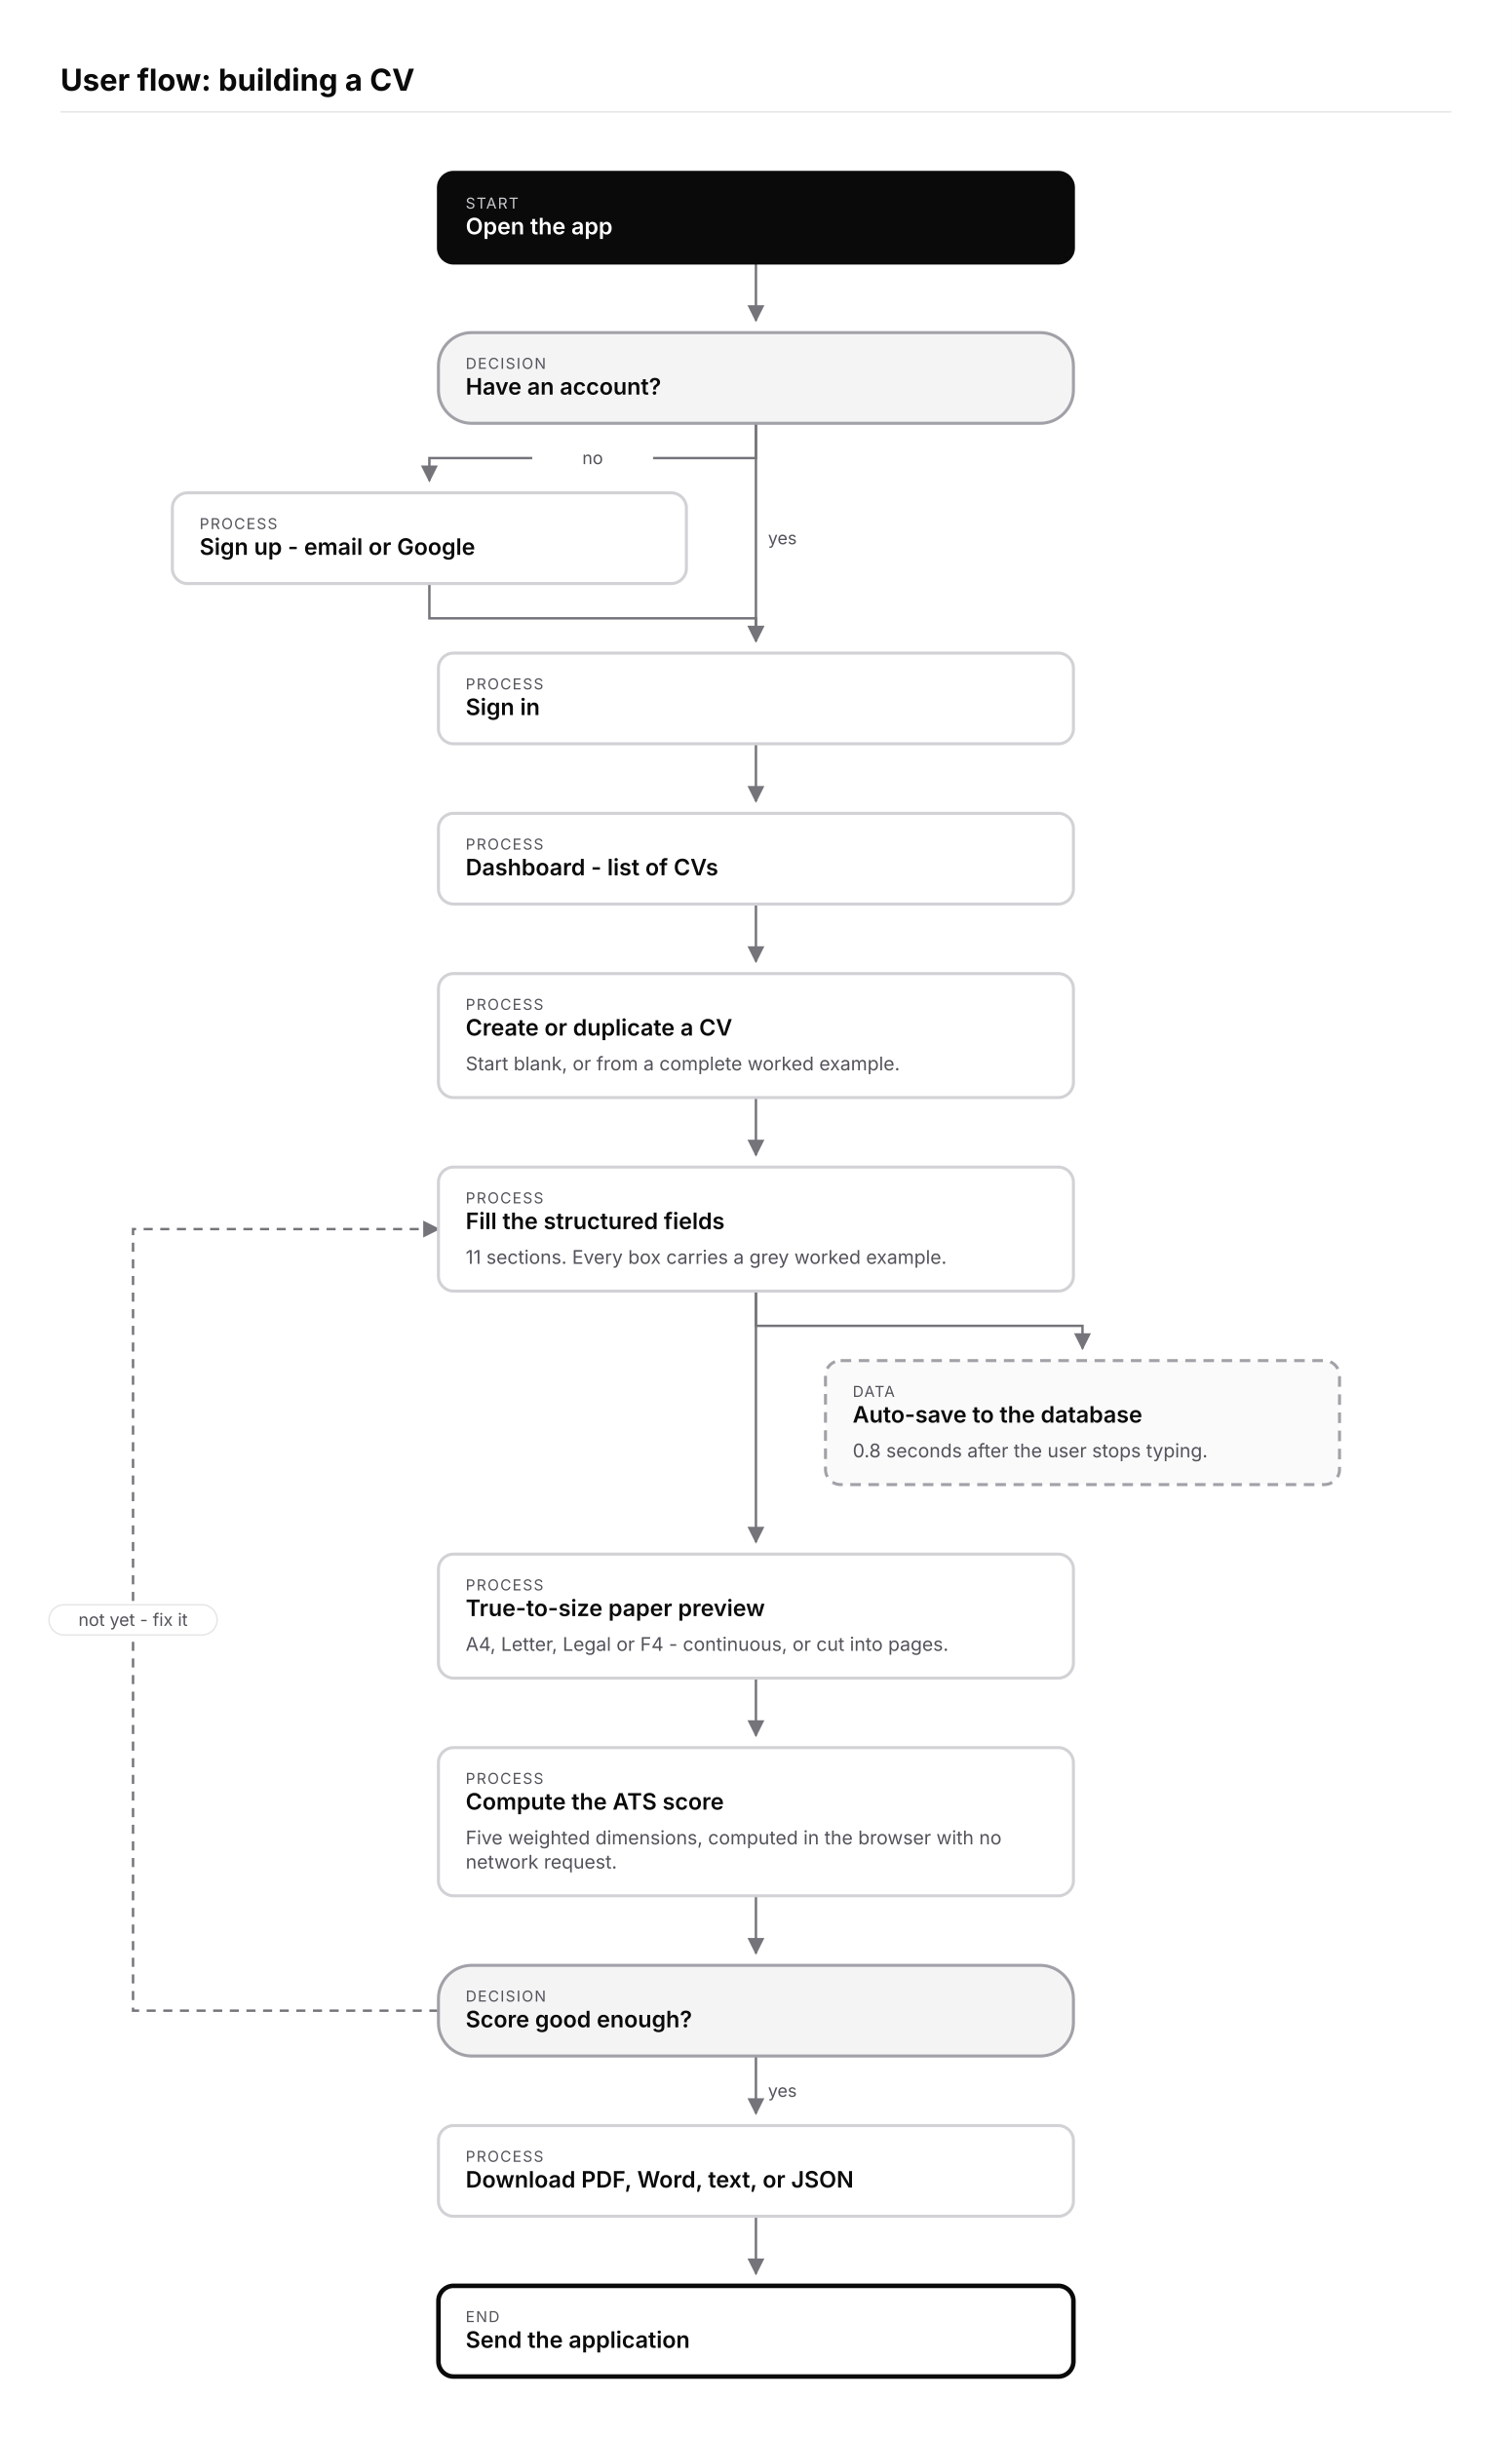
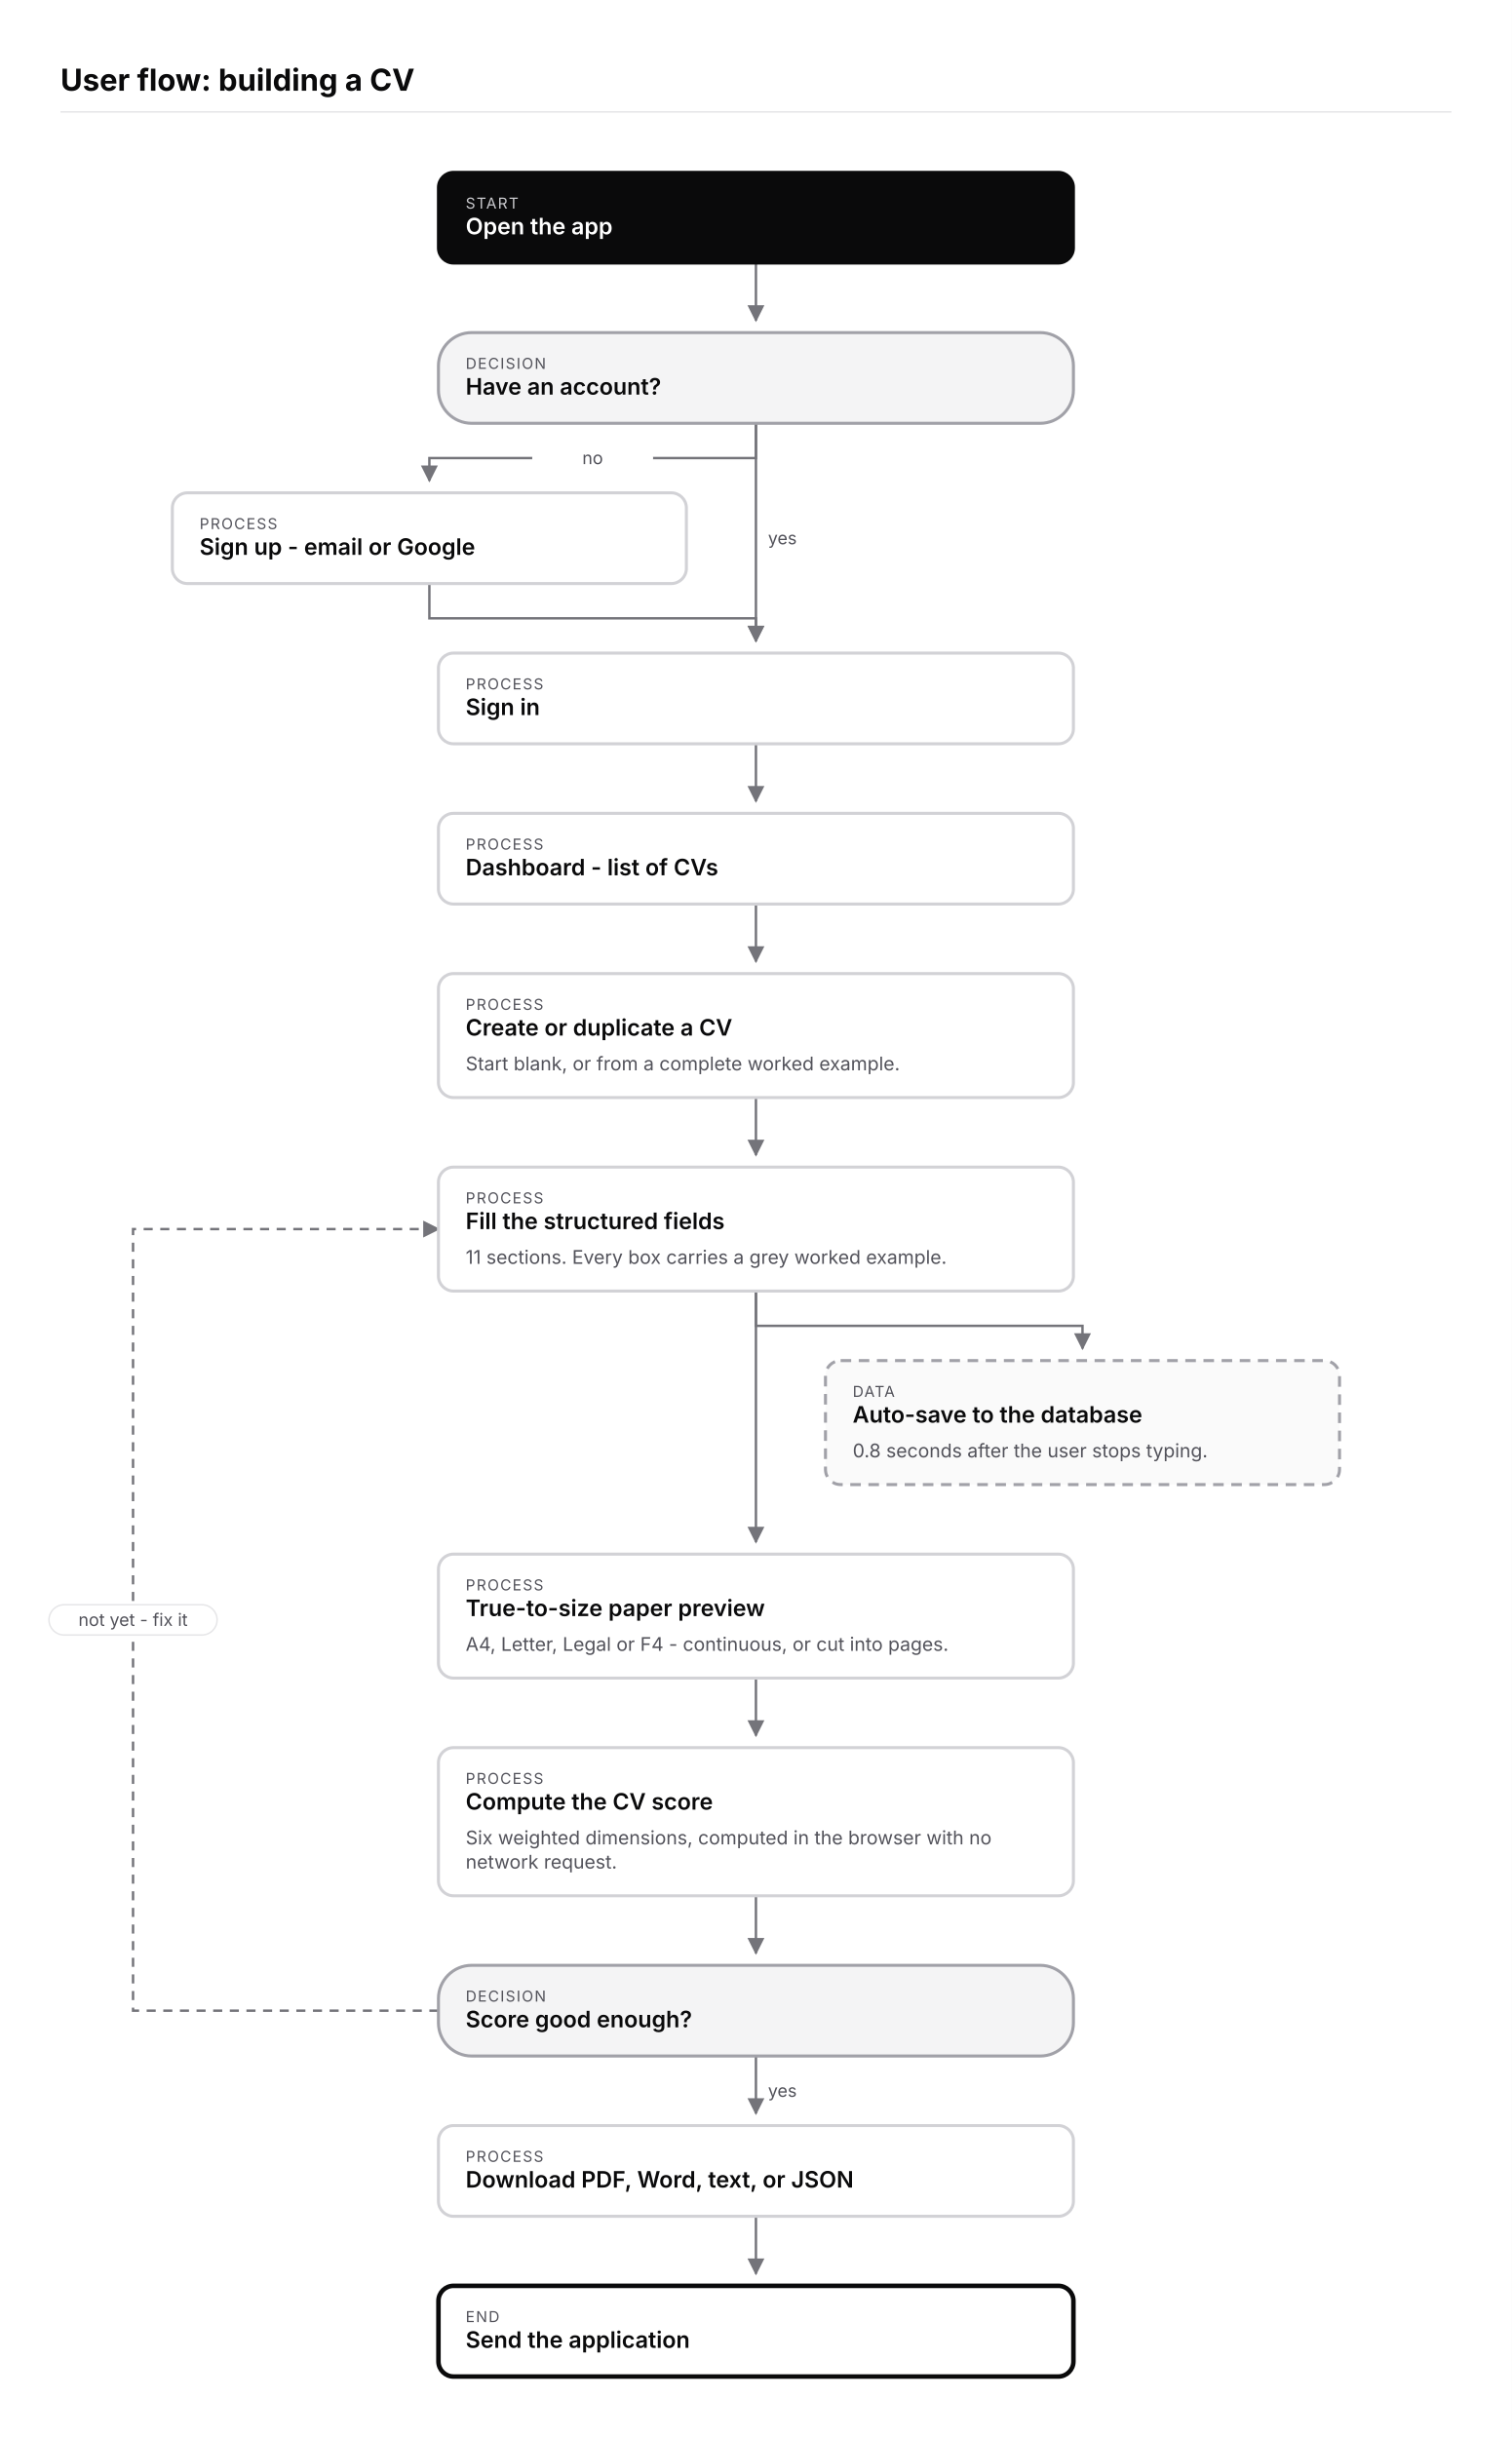
<svg xmlns="http://www.w3.org/2000/svg" width="1000" height="1612" viewBox="0 0 1000 1612" font-family="Inter, Segoe UI, Helvetica, Arial, sans-serif">
  <defs>
    <marker id="panah" viewBox="0 0 10 10" refX="9" refY="5" markerWidth="7" markerHeight="7" orient="auto-start-reverse">
      <path d="M 0 0 L 10 5 L 0 10 z" fill="#74747a" />
    </marker>
  </defs>
  <rect width="1000" height="1612" fill="#ffffff" />
  <text x="40" y="60" font-size="20" font-weight="700" fill="#0a0a0b">User flow: building a CV</text>
  <line x1="40" y1="74" x2="960" y2="74" stroke="#e6e6e8" stroke-width="1" />
  <path d="M 500 174 V 212" fill="none" stroke="#74747a" stroke-width="1.6" marker-end="url(#panah)" />
  <path d="M 500 280 V 303 H 284 V 318" fill="none" stroke="#74747a" stroke-width="1.6" marker-end="url(#panah)" />
  <rect x="352" y="294" width="80" height="18" rx="9" fill="#ffffff" />
  <text x="392" y="307" text-anchor="middle" font-size="11.5" fill="#52525a">no</text>
  <path d="M 284 386 V 409 H 500 V 424" fill="none" stroke="#74747a" stroke-width="1.6" marker-end="url(#panah)" />
  <path d="M 500 280 V 424" fill="none" stroke="#74747a" stroke-width="1.6" marker-end="url(#panah)" />
  <text x="508" y="360" font-size="11.5" fill="#52525a">yes</text>
  <path d="M 500 492 V 530" fill="none" stroke="#74747a" stroke-width="1.6" marker-end="url(#panah)" />
  <path d="M 500 598 V 636" fill="none" stroke="#74747a" stroke-width="1.6" marker-end="url(#panah)" />
  <path d="M 500 726 V 764" fill="none" stroke="#74747a" stroke-width="1.6" marker-end="url(#panah)" />
  <path d="M 500 854 V 877 H 716 V 892" fill="none" stroke="#74747a" stroke-width="1.6" marker-end="url(#panah)" />
  <path d="M 500 854 V 1020" fill="none" stroke="#74747a" stroke-width="1.6" marker-end="url(#panah)" />
  <path d="M 500 1110 V 1148" fill="none" stroke="#74747a" stroke-width="1.6" marker-end="url(#panah)" />
  <path d="M 500 1254 V 1292" fill="none" stroke="#74747a" stroke-width="1.6" marker-end="url(#panah)" />
  <path d="M 290 1330 H 88 V 813 H 290" fill="none" stroke="#74747a" stroke-width="1.6" stroke-dasharray="6 5" marker-end="url(#panah)" />
  <path d="M 500 1360 V 1398" fill="none" stroke="#74747a" stroke-width="1.6" marker-end="url(#panah)" />
  <text x="508" y="1387" font-size="11.5" fill="#52525a">yes</text>
  <path d="M 500 1466 V 1504" fill="none" stroke="#74747a" stroke-width="1.6" marker-end="url(#panah)" />
  <rect x="290" y="114" width="420" height="60" rx="10" fill="#0a0a0b" stroke="#0a0a0b" stroke-width="2" />
  <text x="308" y="138" font-size="10" letter-spacing="0.08em" fill="#c9c9cd">START</text>
  <text x="308" y="155" font-size="15" font-weight="600" fill="#ffffff">Open the app</text>
  <rect x="290" y="220" width="420" height="60" rx="22" fill="#f4f4f5" stroke="#a1a1a8" stroke-width="2" />
  <text x="308" y="244" font-size="10" letter-spacing="0.08em" fill="#52525a">DECISION</text>
  <text x="308" y="261" font-size="15" font-weight="600" fill="#0a0a0b">Have an account?</text>
  <rect x="114" y="326" width="340" height="60" rx="10" fill="#ffffff" stroke="#d2d2d6" stroke-width="2" />
  <text x="132" y="350" font-size="10" letter-spacing="0.08em" fill="#52525a">PROCESS</text>
  <text x="132" y="367" font-size="15" font-weight="600" fill="#0a0a0b">Sign up - email or Google</text>
  <rect x="290" y="432" width="420" height="60" rx="10" fill="#ffffff" stroke="#d2d2d6" stroke-width="2" />
  <text x="308" y="456" font-size="10" letter-spacing="0.08em" fill="#52525a">PROCESS</text>
  <text x="308" y="473" font-size="15" font-weight="600" fill="#0a0a0b">Sign in</text>
  <rect x="290" y="538" width="420" height="60" rx="10" fill="#ffffff" stroke="#d2d2d6" stroke-width="2" />
  <text x="308" y="562" font-size="10" letter-spacing="0.08em" fill="#52525a">PROCESS</text>
  <text x="308" y="579" font-size="15" font-weight="600" fill="#0a0a0b">Dashboard - list of CVs</text>
  <rect x="290" y="644" width="420" height="82" rx="10" fill="#ffffff" stroke="#d2d2d6" stroke-width="2" />
  <text x="308" y="668" font-size="10" letter-spacing="0.08em" fill="#52525a">PROCESS</text>
  <text x="308" y="685" font-size="15" font-weight="600" fill="#0a0a0b">Create or duplicate a CV</text>
  <text x="308" y="708" font-size="12.5" fill="#52525a">Start blank, or from a complete worked example.</text>
  <rect x="290" y="772" width="420" height="82" rx="10" fill="#ffffff" stroke="#d2d2d6" stroke-width="2" />
  <text x="308" y="796" font-size="10" letter-spacing="0.08em" fill="#52525a">PROCESS</text>
  <text x="308" y="813" font-size="15" font-weight="600" fill="#0a0a0b">Fill the structured fields</text>
  <text x="308" y="836" font-size="12.5" fill="#52525a">11 sections. Every box carries a grey worked example.</text>
  <rect x="546" y="900" width="340" height="82" rx="10" fill="#fafafa" stroke="#a1a1a8" stroke-width="2" stroke-dasharray="7 5" />
  <text x="564" y="924" font-size="10" letter-spacing="0.08em" fill="#52525a">DATA</text>
  <text x="564" y="941" font-size="15" font-weight="600" fill="#0a0a0b">Auto-save to the database</text>
  <text x="564" y="964" font-size="12.5" fill="#52525a">0.8 seconds after the user stops typing.</text>
  <rect x="290" y="1028" width="420" height="82" rx="10" fill="#ffffff" stroke="#d2d2d6" stroke-width="2" />
  <text x="308" y="1052" font-size="10" letter-spacing="0.08em" fill="#52525a">PROCESS</text>
  <text x="308" y="1069" font-size="15" font-weight="600" fill="#0a0a0b">True-to-size paper preview</text>
  <text x="308" y="1092" font-size="12.5" fill="#52525a">A4, Letter, Legal or F4 - continuous, or cut into pages.</text>
  <rect x="290" y="1156" width="420" height="98" rx="10" fill="#ffffff" stroke="#d2d2d6" stroke-width="2" />
  <text x="308" y="1180" font-size="10" letter-spacing="0.08em" fill="#52525a">PROCESS</text>
-   <text x="308" y="1197" font-size="15" font-weight="600" fill="#0a0a0b">Compute the ATS score</text>
-   <text x="308" y="1220" font-size="12.5" fill="#52525a">Five weighted dimensions, computed in the browser with no</text>
+   <text x="308" y="1197" font-size="15" font-weight="600" fill="#0a0a0b">Compute the CV score</text>
+   <text x="308" y="1220" font-size="12.5" fill="#52525a">Six weighted dimensions, computed in the browser with no</text>
  <text x="308" y="1236" font-size="12.5" fill="#52525a">network request.</text>
  <rect x="290" y="1300" width="420" height="60" rx="22" fill="#f4f4f5" stroke="#a1a1a8" stroke-width="2" />
  <text x="308" y="1324" font-size="10" letter-spacing="0.08em" fill="#52525a">DECISION</text>
  <text x="308" y="1341" font-size="15" font-weight="600" fill="#0a0a0b">Score good enough?</text>
  <rect x="290" y="1406" width="420" height="60" rx="10" fill="#ffffff" stroke="#d2d2d6" stroke-width="2" />
  <text x="308" y="1430" font-size="10" letter-spacing="0.08em" fill="#52525a">PROCESS</text>
  <text x="308" y="1447" font-size="15" font-weight="600" fill="#0a0a0b">Download PDF, Word, text, or JSON</text>
  <rect x="290" y="1512" width="420" height="60" rx="10" fill="#ffffff" stroke="#0a0a0b" stroke-width="3" />
  <text x="308" y="1536" font-size="10" letter-spacing="0.08em" fill="#52525a">END</text>
  <text x="308" y="1553" font-size="15" font-weight="600" fill="#0a0a0b">Send the application</text>
  <rect x="32.4" y="1061.5" width="111.2" height="20" rx="10" fill="#ffffff" stroke="#e6e6e8" />
  <text x="88" y="1075.5" text-anchor="middle" font-size="11.5" fill="#52525a">not yet - fix it</text>
</svg>
